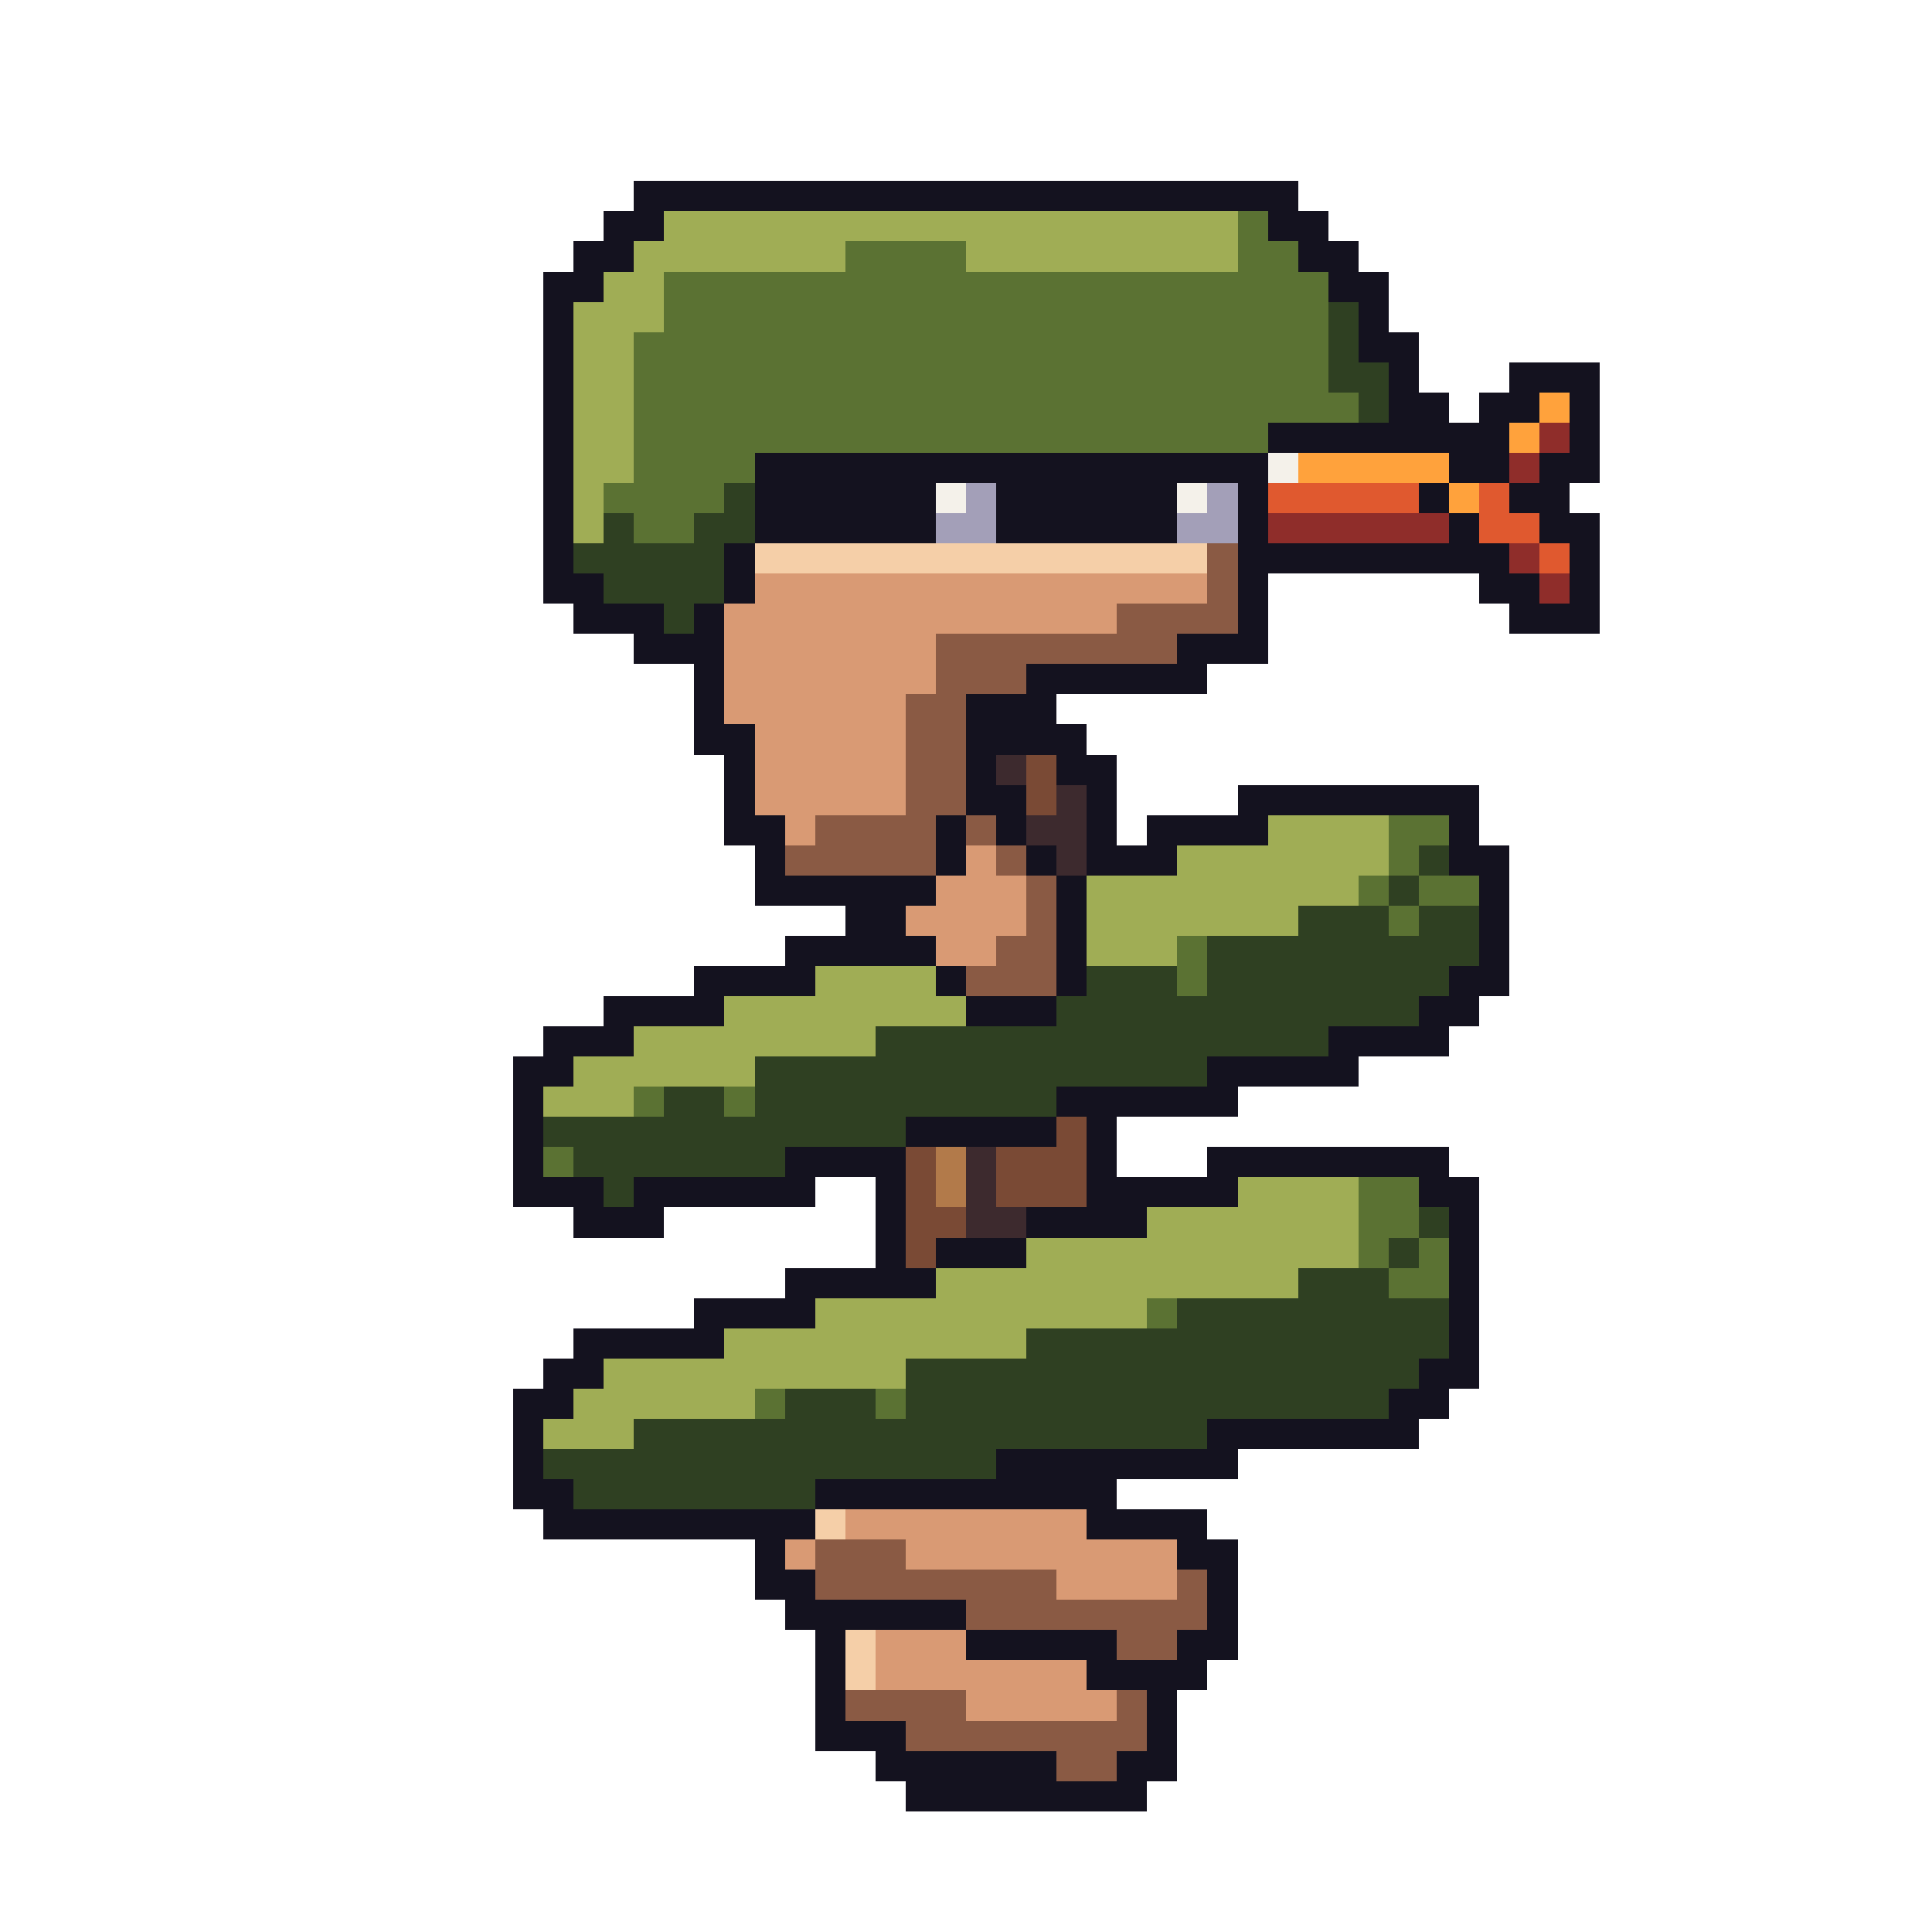
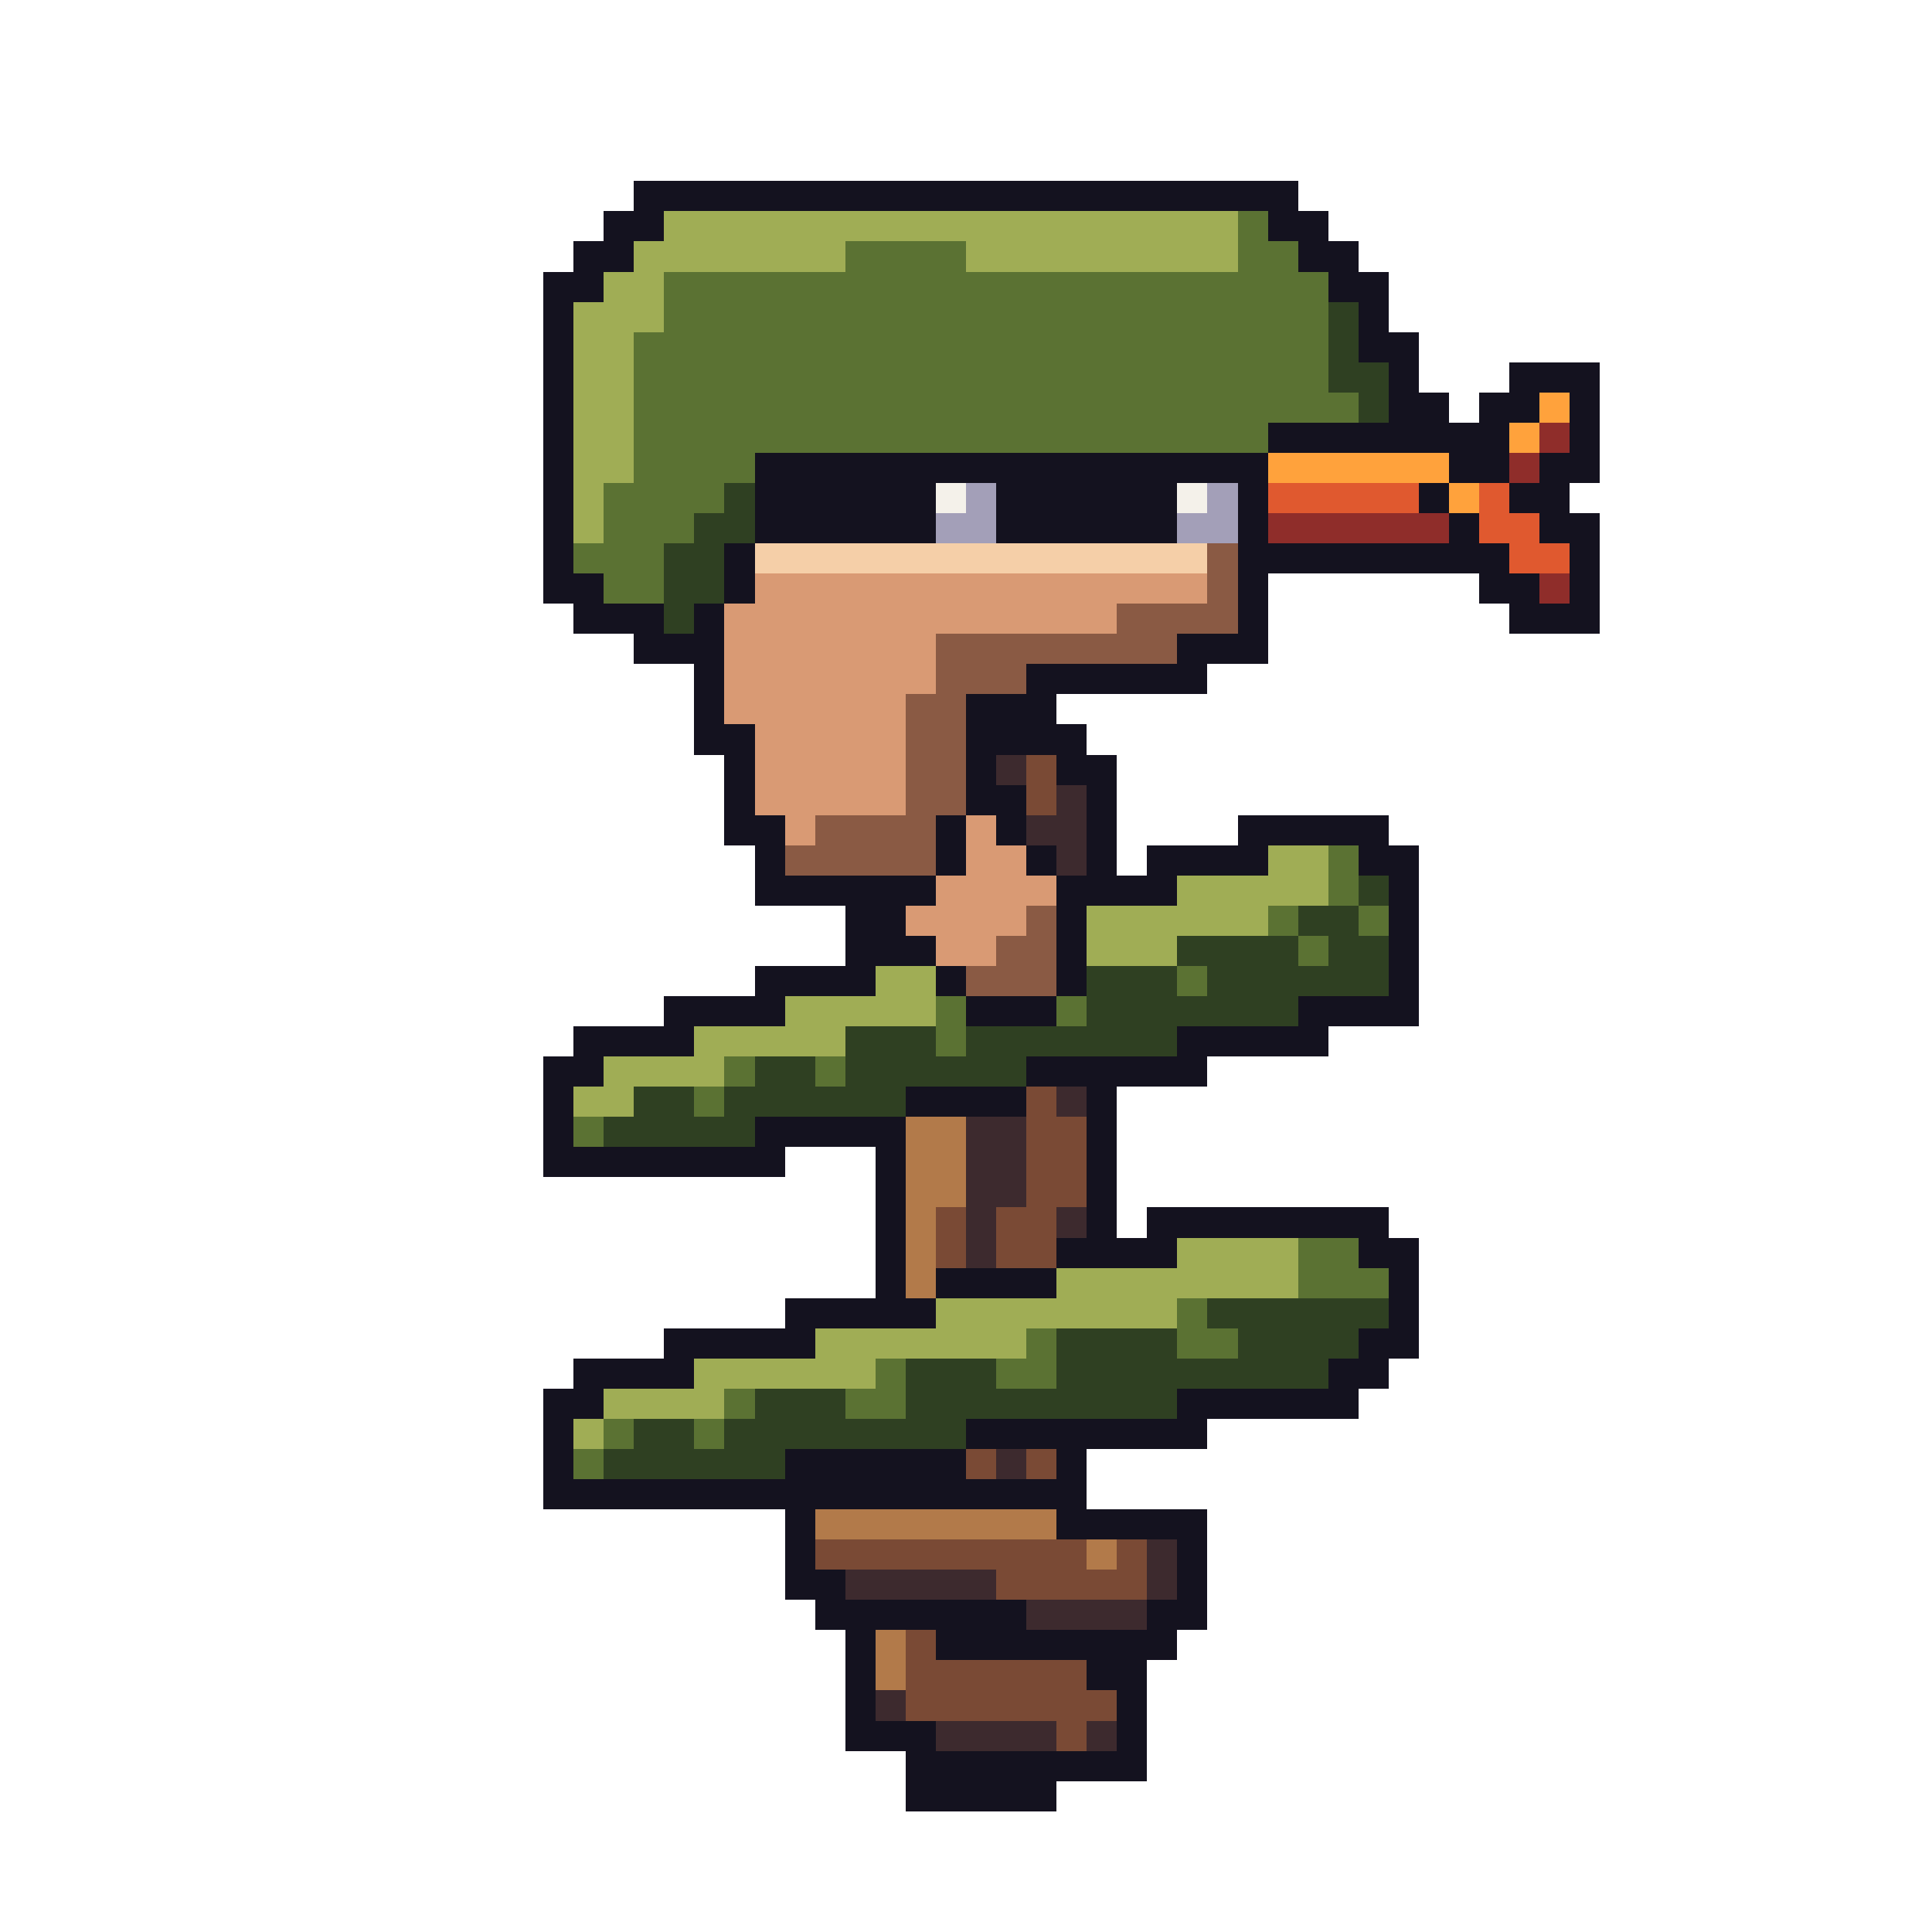
<svg xmlns="http://www.w3.org/2000/svg" width="64" height="64" viewBox="0 0 64 64" shape-rendering="crispEdges">
  <rect x="21" y="6" width="22" height="1" fill="#14121f" />
  <rect x="20" y="7" width="2" height="1" fill="#14121f" />
  <rect x="22" y="7" width="19" height="1" fill="#a0ad55" />
  <rect x="41" y="7" width="1" height="1" fill="#5b7233" />
  <rect x="42" y="7" width="2" height="1" fill="#14121f" />
  <rect x="19" y="8" width="2" height="1" fill="#14121f" />
  <rect x="21" y="8" width="7" height="1" fill="#a0ad55" />
  <rect x="28" y="8" width="4" height="1" fill="#5b7233" />
  <rect x="32" y="8" width="9" height="1" fill="#a0ad55" />
  <rect x="41" y="8" width="2" height="1" fill="#5b7233" />
  <rect x="43" y="8" width="2" height="1" fill="#14121f" />
  <rect x="18" y="9" width="2" height="1" fill="#14121f" />
  <rect x="20" y="9" width="2" height="1" fill="#a0ad55" />
  <rect x="22" y="9" width="22" height="1" fill="#5b7233" />
  <rect x="44" y="9" width="2" height="1" fill="#14121f" />
  <rect x="18" y="10" width="1" height="1" fill="#14121f" />
  <rect x="19" y="10" width="3" height="1" fill="#a0ad55" />
  <rect x="22" y="10" width="22" height="1" fill="#5b7233" />
  <rect x="44" y="10" width="1" height="1" fill="#2f4022" />
  <rect x="45" y="10" width="1" height="1" fill="#14121f" />
  <rect x="18" y="11" width="1" height="1" fill="#14121f" />
  <rect x="19" y="11" width="2" height="1" fill="#a0ad55" />
  <rect x="21" y="11" width="23" height="1" fill="#5b7233" />
  <rect x="44" y="11" width="1" height="1" fill="#2f4022" />
  <rect x="45" y="11" width="2" height="1" fill="#14121f" />
  <rect x="18" y="12" width="1" height="1" fill="#14121f" />
  <rect x="19" y="12" width="2" height="1" fill="#a0ad55" />
  <rect x="21" y="12" width="23" height="1" fill="#5b7233" />
  <rect x="44" y="12" width="2" height="1" fill="#2f4022" />
  <rect x="46" y="12" width="1" height="1" fill="#14121f" />
  <rect x="50" y="12" width="3" height="1" fill="#14121f" />
  <rect x="18" y="13" width="1" height="1" fill="#14121f" />
  <rect x="19" y="13" width="2" height="1" fill="#a0ad55" />
  <rect x="21" y="13" width="24" height="1" fill="#5b7233" />
  <rect x="45" y="13" width="1" height="1" fill="#2f4022" />
  <rect x="46" y="13" width="2" height="1" fill="#14121f" />
  <rect x="49" y="13" width="2" height="1" fill="#14121f" />
  <rect x="51" y="13" width="1" height="1" fill="#ffa23c" />
  <rect x="52" y="13" width="1" height="1" fill="#14121f" />
  <rect x="18" y="14" width="1" height="1" fill="#14121f" />
  <rect x="19" y="14" width="2" height="1" fill="#a0ad55" />
  <rect x="21" y="14" width="21" height="1" fill="#5b7233" />
  <rect x="42" y="14" width="8" height="1" fill="#14121f" />
  <rect x="50" y="14" width="1" height="1" fill="#ffa23c" />
  <rect x="51" y="14" width="1" height="1" fill="#8f2d2a" />
  <rect x="52" y="14" width="1" height="1" fill="#14121f" />
  <rect x="18" y="15" width="1" height="1" fill="#14121f" />
  <rect x="19" y="15" width="2" height="1" fill="#a0ad55" />
  <rect x="21" y="15" width="4" height="1" fill="#5b7233" />
  <rect x="25" y="15" width="17" height="1" fill="#14121f" />
-   <rect x="42" y="15" width="1" height="1" fill="#f4f1ea" />
-   <rect x="43" y="15" width="5" height="1" fill="#ffa23c" />
+   <rect x="42" y="15" width="6" height="1" fill="#ffa23c" />
  <rect x="48" y="15" width="2" height="1" fill="#14121f" />
  <rect x="50" y="15" width="1" height="1" fill="#8f2d2a" />
  <rect x="51" y="15" width="2" height="1" fill="#14121f" />
  <rect x="18" y="16" width="1" height="1" fill="#14121f" />
  <rect x="19" y="16" width="1" height="1" fill="#a0ad55" />
  <rect x="20" y="16" width="4" height="1" fill="#5b7233" />
  <rect x="24" y="16" width="1" height="1" fill="#2f4022" />
  <rect x="25" y="16" width="6" height="1" fill="#14121f" />
  <rect x="31" y="16" width="1" height="1" fill="#f4f1ea" />
  <rect x="32" y="16" width="1" height="1" fill="#a39fb8" />
  <rect x="33" y="16" width="6" height="1" fill="#14121f" />
  <rect x="39" y="16" width="1" height="1" fill="#f4f1ea" />
  <rect x="40" y="16" width="1" height="1" fill="#a39fb8" />
  <rect x="41" y="16" width="1" height="1" fill="#14121f" />
  <rect x="42" y="16" width="5" height="1" fill="#e0592f" />
  <rect x="47" y="16" width="1" height="1" fill="#14121f" />
  <rect x="48" y="16" width="1" height="1" fill="#ffa23c" />
  <rect x="49" y="16" width="1" height="1" fill="#e0592f" />
  <rect x="50" y="16" width="2" height="1" fill="#14121f" />
  <rect x="18" y="17" width="1" height="1" fill="#14121f" />
  <rect x="19" y="17" width="1" height="1" fill="#a0ad55" />
-   <rect x="20" y="17" width="1" height="1" fill="#2f4022" />
-   <rect x="21" y="17" width="2" height="1" fill="#5b7233" />
+   <rect x="20" y="17" width="3" height="1" fill="#5b7233" />
  <rect x="23" y="17" width="2" height="1" fill="#2f4022" />
  <rect x="25" y="17" width="6" height="1" fill="#14121f" />
  <rect x="31" y="17" width="2" height="1" fill="#a39fb8" />
  <rect x="33" y="17" width="6" height="1" fill="#14121f" />
  <rect x="39" y="17" width="2" height="1" fill="#a39fb8" />
  <rect x="41" y="17" width="1" height="1" fill="#14121f" />
  <rect x="42" y="17" width="6" height="1" fill="#8f2d2a" />
  <rect x="48" y="17" width="1" height="1" fill="#14121f" />
  <rect x="49" y="17" width="2" height="1" fill="#e0592f" />
  <rect x="51" y="17" width="2" height="1" fill="#14121f" />
  <rect x="18" y="18" width="1" height="1" fill="#14121f" />
-   <rect x="19" y="18" width="5" height="1" fill="#2f4022" />
+   <rect x="19" y="18" width="3" height="1" fill="#5b7233" />
+   <rect x="22" y="18" width="2" height="1" fill="#2f4022" />
  <rect x="24" y="18" width="1" height="1" fill="#14121f" />
  <rect x="25" y="18" width="15" height="1" fill="#f5cfa8" />
  <rect x="40" y="18" width="1" height="1" fill="#8a5a44" />
  <rect x="41" y="18" width="9" height="1" fill="#14121f" />
-   <rect x="50" y="18" width="1" height="1" fill="#8f2d2a" />
-   <rect x="51" y="18" width="1" height="1" fill="#e0592f" />
+   <rect x="50" y="18" width="2" height="1" fill="#e0592f" />
  <rect x="52" y="18" width="1" height="1" fill="#14121f" />
  <rect x="18" y="19" width="2" height="1" fill="#14121f" />
-   <rect x="20" y="19" width="4" height="1" fill="#2f4022" />
+   <rect x="20" y="19" width="2" height="1" fill="#5b7233" />
+   <rect x="22" y="19" width="2" height="1" fill="#2f4022" />
  <rect x="24" y="19" width="1" height="1" fill="#14121f" />
  <rect x="25" y="19" width="15" height="1" fill="#d99a74" />
  <rect x="40" y="19" width="1" height="1" fill="#8a5a44" />
  <rect x="41" y="19" width="1" height="1" fill="#14121f" />
  <rect x="49" y="19" width="2" height="1" fill="#14121f" />
  <rect x="51" y="19" width="1" height="1" fill="#8f2d2a" />
  <rect x="52" y="19" width="1" height="1" fill="#14121f" />
  <rect x="19" y="20" width="3" height="1" fill="#14121f" />
  <rect x="22" y="20" width="1" height="1" fill="#2f4022" />
  <rect x="23" y="20" width="1" height="1" fill="#14121f" />
  <rect x="24" y="20" width="13" height="1" fill="#d99a74" />
  <rect x="37" y="20" width="4" height="1" fill="#8a5a44" />
  <rect x="41" y="20" width="1" height="1" fill="#14121f" />
  <rect x="50" y="20" width="3" height="1" fill="#14121f" />
  <rect x="21" y="21" width="3" height="1" fill="#14121f" />
  <rect x="24" y="21" width="7" height="1" fill="#d99a74" />
  <rect x="31" y="21" width="8" height="1" fill="#8a5a44" />
  <rect x="39" y="21" width="3" height="1" fill="#14121f" />
  <rect x="23" y="22" width="1" height="1" fill="#14121f" />
  <rect x="24" y="22" width="7" height="1" fill="#d99a74" />
  <rect x="31" y="22" width="3" height="1" fill="#8a5a44" />
  <rect x="34" y="22" width="6" height="1" fill="#14121f" />
  <rect x="23" y="23" width="1" height="1" fill="#14121f" />
  <rect x="24" y="23" width="6" height="1" fill="#d99a74" />
  <rect x="30" y="23" width="2" height="1" fill="#8a5a44" />
  <rect x="32" y="23" width="3" height="1" fill="#14121f" />
  <rect x="23" y="24" width="2" height="1" fill="#14121f" />
  <rect x="25" y="24" width="5" height="1" fill="#d99a74" />
  <rect x="30" y="24" width="2" height="1" fill="#8a5a44" />
  <rect x="32" y="24" width="4" height="1" fill="#14121f" />
  <rect x="24" y="25" width="1" height="1" fill="#14121f" />
  <rect x="25" y="25" width="5" height="1" fill="#d99a74" />
  <rect x="30" y="25" width="2" height="1" fill="#8a5a44" />
  <rect x="32" y="25" width="1" height="1" fill="#14121f" />
  <rect x="33" y="25" width="1" height="1" fill="#3d2a2e" />
  <rect x="34" y="25" width="1" height="1" fill="#7a4a35" />
  <rect x="35" y="25" width="2" height="1" fill="#14121f" />
  <rect x="24" y="26" width="1" height="1" fill="#14121f" />
  <rect x="25" y="26" width="5" height="1" fill="#d99a74" />
  <rect x="30" y="26" width="2" height="1" fill="#8a5a44" />
  <rect x="32" y="26" width="2" height="1" fill="#14121f" />
  <rect x="34" y="26" width="1" height="1" fill="#7a4a35" />
  <rect x="35" y="26" width="1" height="1" fill="#3d2a2e" />
  <rect x="36" y="26" width="1" height="1" fill="#14121f" />
-   <rect x="41" y="26" width="8" height="1" fill="#14121f" />
  <rect x="24" y="27" width="2" height="1" fill="#14121f" />
  <rect x="26" y="27" width="1" height="1" fill="#d99a74" />
  <rect x="27" y="27" width="4" height="1" fill="#8a5a44" />
  <rect x="31" y="27" width="1" height="1" fill="#14121f" />
-   <rect x="32" y="27" width="1" height="1" fill="#8a5a44" />
+   <rect x="32" y="27" width="1" height="1" fill="#d99a74" />
  <rect x="33" y="27" width="1" height="1" fill="#14121f" />
  <rect x="34" y="27" width="2" height="1" fill="#3d2a2e" />
  <rect x="36" y="27" width="1" height="1" fill="#14121f" />
-   <rect x="38" y="27" width="4" height="1" fill="#14121f" />
-   <rect x="42" y="27" width="4" height="1" fill="#a0ad55" />
-   <rect x="46" y="27" width="2" height="1" fill="#5b7233" />
-   <rect x="48" y="27" width="1" height="1" fill="#14121f" />
+   <rect x="41" y="27" width="5" height="1" fill="#14121f" />
  <rect x="25" y="28" width="1" height="1" fill="#14121f" />
  <rect x="26" y="28" width="5" height="1" fill="#8a5a44" />
  <rect x="31" y="28" width="1" height="1" fill="#14121f" />
-   <rect x="32" y="28" width="1" height="1" fill="#d99a74" />
-   <rect x="33" y="28" width="1" height="1" fill="#8a5a44" />
+   <rect x="32" y="28" width="2" height="1" fill="#d99a74" />
  <rect x="34" y="28" width="1" height="1" fill="#14121f" />
  <rect x="35" y="28" width="1" height="1" fill="#3d2a2e" />
-   <rect x="36" y="28" width="3" height="1" fill="#14121f" />
-   <rect x="39" y="28" width="7" height="1" fill="#a0ad55" />
-   <rect x="46" y="28" width="1" height="1" fill="#5b7233" />
-   <rect x="47" y="28" width="1" height="1" fill="#2f4022" />
-   <rect x="48" y="28" width="2" height="1" fill="#14121f" />
+   <rect x="36" y="28" width="1" height="1" fill="#14121f" />
+   <rect x="38" y="28" width="4" height="1" fill="#14121f" />
+   <rect x="42" y="28" width="2" height="1" fill="#a0ad55" />
+   <rect x="44" y="28" width="1" height="1" fill="#5b7233" />
+   <rect x="45" y="28" width="2" height="1" fill="#14121f" />
  <rect x="25" y="29" width="6" height="1" fill="#14121f" />
-   <rect x="31" y="29" width="3" height="1" fill="#d99a74" />
-   <rect x="34" y="29" width="1" height="1" fill="#8a5a44" />
-   <rect x="35" y="29" width="1" height="1" fill="#14121f" />
-   <rect x="36" y="29" width="9" height="1" fill="#a0ad55" />
-   <rect x="45" y="29" width="1" height="1" fill="#5b7233" />
-   <rect x="46" y="29" width="1" height="1" fill="#2f4022" />
-   <rect x="47" y="29" width="2" height="1" fill="#5b7233" />
-   <rect x="49" y="29" width="1" height="1" fill="#14121f" />
+   <rect x="31" y="29" width="4" height="1" fill="#d99a74" />
+   <rect x="35" y="29" width="4" height="1" fill="#14121f" />
+   <rect x="39" y="29" width="5" height="1" fill="#a0ad55" />
+   <rect x="44" y="29" width="1" height="1" fill="#5b7233" />
+   <rect x="45" y="29" width="1" height="1" fill="#2f4022" />
+   <rect x="46" y="29" width="1" height="1" fill="#14121f" />
  <rect x="28" y="30" width="2" height="1" fill="#14121f" />
  <rect x="30" y="30" width="4" height="1" fill="#d99a74" />
  <rect x="34" y="30" width="1" height="1" fill="#8a5a44" />
  <rect x="35" y="30" width="1" height="1" fill="#14121f" />
-   <rect x="36" y="30" width="7" height="1" fill="#a0ad55" />
-   <rect x="43" y="30" width="3" height="1" fill="#2f4022" />
-   <rect x="46" y="30" width="1" height="1" fill="#5b7233" />
-   <rect x="47" y="30" width="2" height="1" fill="#2f4022" />
-   <rect x="49" y="30" width="1" height="1" fill="#14121f" />
-   <rect x="26" y="31" width="5" height="1" fill="#14121f" />
+   <rect x="36" y="30" width="6" height="1" fill="#a0ad55" />
+   <rect x="42" y="30" width="1" height="1" fill="#5b7233" />
+   <rect x="43" y="30" width="2" height="1" fill="#2f4022" />
+   <rect x="45" y="30" width="1" height="1" fill="#5b7233" />
+   <rect x="46" y="30" width="1" height="1" fill="#14121f" />
+   <rect x="28" y="31" width="3" height="1" fill="#14121f" />
  <rect x="31" y="31" width="2" height="1" fill="#d99a74" />
  <rect x="33" y="31" width="2" height="1" fill="#8a5a44" />
  <rect x="35" y="31" width="1" height="1" fill="#14121f" />
  <rect x="36" y="31" width="3" height="1" fill="#a0ad55" />
-   <rect x="39" y="31" width="1" height="1" fill="#5b7233" />
-   <rect x="40" y="31" width="9" height="1" fill="#2f4022" />
-   <rect x="49" y="31" width="1" height="1" fill="#14121f" />
-   <rect x="23" y="32" width="4" height="1" fill="#14121f" />
-   <rect x="27" y="32" width="4" height="1" fill="#a0ad55" />
+   <rect x="39" y="31" width="4" height="1" fill="#2f4022" />
+   <rect x="43" y="31" width="1" height="1" fill="#5b7233" />
+   <rect x="44" y="31" width="2" height="1" fill="#2f4022" />
+   <rect x="46" y="31" width="1" height="1" fill="#14121f" />
+   <rect x="25" y="32" width="4" height="1" fill="#14121f" />
+   <rect x="29" y="32" width="2" height="1" fill="#a0ad55" />
  <rect x="31" y="32" width="1" height="1" fill="#14121f" />
  <rect x="32" y="32" width="3" height="1" fill="#8a5a44" />
  <rect x="35" y="32" width="1" height="1" fill="#14121f" />
  <rect x="36" y="32" width="3" height="1" fill="#2f4022" />
  <rect x="39" y="32" width="1" height="1" fill="#5b7233" />
-   <rect x="40" y="32" width="8" height="1" fill="#2f4022" />
-   <rect x="48" y="32" width="2" height="1" fill="#14121f" />
-   <rect x="20" y="33" width="4" height="1" fill="#14121f" />
-   <rect x="24" y="33" width="8" height="1" fill="#a0ad55" />
+   <rect x="40" y="32" width="6" height="1" fill="#2f4022" />
+   <rect x="46" y="32" width="1" height="1" fill="#14121f" />
+   <rect x="22" y="33" width="4" height="1" fill="#14121f" />
+   <rect x="26" y="33" width="5" height="1" fill="#a0ad55" />
+   <rect x="31" y="33" width="1" height="1" fill="#5b7233" />
  <rect x="32" y="33" width="3" height="1" fill="#14121f" />
-   <rect x="35" y="33" width="12" height="1" fill="#2f4022" />
-   <rect x="47" y="33" width="2" height="1" fill="#14121f" />
-   <rect x="18" y="34" width="3" height="1" fill="#14121f" />
-   <rect x="21" y="34" width="8" height="1" fill="#a0ad55" />
-   <rect x="29" y="34" width="15" height="1" fill="#2f4022" />
-   <rect x="44" y="34" width="4" height="1" fill="#14121f" />
-   <rect x="17" y="35" width="2" height="1" fill="#14121f" />
-   <rect x="19" y="35" width="6" height="1" fill="#a0ad55" />
-   <rect x="25" y="35" width="15" height="1" fill="#2f4022" />
-   <rect x="40" y="35" width="5" height="1" fill="#14121f" />
-   <rect x="17" y="36" width="1" height="1" fill="#14121f" />
-   <rect x="18" y="36" width="3" height="1" fill="#a0ad55" />
-   <rect x="21" y="36" width="1" height="1" fill="#5b7233" />
-   <rect x="22" y="36" width="2" height="1" fill="#2f4022" />
-   <rect x="24" y="36" width="1" height="1" fill="#5b7233" />
-   <rect x="25" y="36" width="10" height="1" fill="#2f4022" />
-   <rect x="35" y="36" width="6" height="1" fill="#14121f" />
-   <rect x="17" y="37" width="1" height="1" fill="#14121f" />
-   <rect x="18" y="37" width="12" height="1" fill="#2f4022" />
-   <rect x="30" y="37" width="5" height="1" fill="#14121f" />
-   <rect x="35" y="37" width="1" height="1" fill="#7a4a35" />
+   <rect x="35" y="33" width="1" height="1" fill="#5b7233" />
+   <rect x="36" y="33" width="7" height="1" fill="#2f4022" />
+   <rect x="43" y="33" width="4" height="1" fill="#14121f" />
+   <rect x="19" y="34" width="4" height="1" fill="#14121f" />
+   <rect x="23" y="34" width="5" height="1" fill="#a0ad55" />
+   <rect x="28" y="34" width="3" height="1" fill="#2f4022" />
+   <rect x="31" y="34" width="1" height="1" fill="#5b7233" />
+   <rect x="32" y="34" width="7" height="1" fill="#2f4022" />
+   <rect x="39" y="34" width="5" height="1" fill="#14121f" />
+   <rect x="18" y="35" width="2" height="1" fill="#14121f" />
+   <rect x="20" y="35" width="4" height="1" fill="#a0ad55" />
+   <rect x="24" y="35" width="1" height="1" fill="#5b7233" />
+   <rect x="25" y="35" width="2" height="1" fill="#2f4022" />
+   <rect x="27" y="35" width="1" height="1" fill="#5b7233" />
+   <rect x="28" y="35" width="6" height="1" fill="#2f4022" />
+   <rect x="34" y="35" width="6" height="1" fill="#14121f" />
+   <rect x="18" y="36" width="1" height="1" fill="#14121f" />
+   <rect x="19" y="36" width="2" height="1" fill="#a0ad55" />
+   <rect x="21" y="36" width="2" height="1" fill="#2f4022" />
+   <rect x="23" y="36" width="1" height="1" fill="#5b7233" />
+   <rect x="24" y="36" width="6" height="1" fill="#2f4022" />
+   <rect x="30" y="36" width="4" height="1" fill="#14121f" />
+   <rect x="34" y="36" width="1" height="1" fill="#7a4a35" />
+   <rect x="35" y="36" width="1" height="1" fill="#3d2a2e" />
+   <rect x="36" y="36" width="1" height="1" fill="#14121f" />
+   <rect x="18" y="37" width="1" height="1" fill="#14121f" />
+   <rect x="19" y="37" width="1" height="1" fill="#5b7233" />
+   <rect x="20" y="37" width="5" height="1" fill="#2f4022" />
+   <rect x="25" y="37" width="5" height="1" fill="#14121f" />
+   <rect x="30" y="37" width="2" height="1" fill="#b27a4a" />
+   <rect x="32" y="37" width="2" height="1" fill="#3d2a2e" />
+   <rect x="34" y="37" width="2" height="1" fill="#7a4a35" />
  <rect x="36" y="37" width="1" height="1" fill="#14121f" />
-   <rect x="17" y="38" width="1" height="1" fill="#14121f" />
-   <rect x="18" y="38" width="1" height="1" fill="#5b7233" />
-   <rect x="19" y="38" width="7" height="1" fill="#2f4022" />
-   <rect x="26" y="38" width="4" height="1" fill="#14121f" />
-   <rect x="30" y="38" width="1" height="1" fill="#7a4a35" />
-   <rect x="31" y="38" width="1" height="1" fill="#b27a4a" />
-   <rect x="32" y="38" width="1" height="1" fill="#3d2a2e" />
-   <rect x="33" y="38" width="3" height="1" fill="#7a4a35" />
+   <rect x="18" y="38" width="8" height="1" fill="#14121f" />
+   <rect x="29" y="38" width="1" height="1" fill="#14121f" />
+   <rect x="30" y="38" width="2" height="1" fill="#b27a4a" />
+   <rect x="32" y="38" width="2" height="1" fill="#3d2a2e" />
+   <rect x="34" y="38" width="2" height="1" fill="#7a4a35" />
  <rect x="36" y="38" width="1" height="1" fill="#14121f" />
-   <rect x="40" y="38" width="8" height="1" fill="#14121f" />
-   <rect x="17" y="39" width="3" height="1" fill="#14121f" />
-   <rect x="20" y="39" width="1" height="1" fill="#2f4022" />
-   <rect x="21" y="39" width="6" height="1" fill="#14121f" />
  <rect x="29" y="39" width="1" height="1" fill="#14121f" />
-   <rect x="30" y="39" width="1" height="1" fill="#7a4a35" />
-   <rect x="31" y="39" width="1" height="1" fill="#b27a4a" />
-   <rect x="32" y="39" width="1" height="1" fill="#3d2a2e" />
-   <rect x="33" y="39" width="3" height="1" fill="#7a4a35" />
-   <rect x="36" y="39" width="5" height="1" fill="#14121f" />
-   <rect x="41" y="39" width="4" height="1" fill="#a0ad55" />
-   <rect x="45" y="39" width="2" height="1" fill="#5b7233" />
-   <rect x="47" y="39" width="2" height="1" fill="#14121f" />
-   <rect x="19" y="40" width="3" height="1" fill="#14121f" />
+   <rect x="30" y="39" width="2" height="1" fill="#b27a4a" />
+   <rect x="32" y="39" width="2" height="1" fill="#3d2a2e" />
+   <rect x="34" y="39" width="2" height="1" fill="#7a4a35" />
+   <rect x="36" y="39" width="1" height="1" fill="#14121f" />
  <rect x="29" y="40" width="1" height="1" fill="#14121f" />
-   <rect x="30" y="40" width="2" height="1" fill="#7a4a35" />
-   <rect x="32" y="40" width="2" height="1" fill="#3d2a2e" />
-   <rect x="34" y="40" width="4" height="1" fill="#14121f" />
-   <rect x="38" y="40" width="7" height="1" fill="#a0ad55" />
-   <rect x="45" y="40" width="2" height="1" fill="#5b7233" />
-   <rect x="47" y="40" width="1" height="1" fill="#2f4022" />
-   <rect x="48" y="40" width="1" height="1" fill="#14121f" />
+   <rect x="30" y="40" width="1" height="1" fill="#b27a4a" />
+   <rect x="31" y="40" width="1" height="1" fill="#7a4a35" />
+   <rect x="32" y="40" width="1" height="1" fill="#3d2a2e" />
+   <rect x="33" y="40" width="2" height="1" fill="#7a4a35" />
+   <rect x="35" y="40" width="1" height="1" fill="#3d2a2e" />
+   <rect x="36" y="40" width="1" height="1" fill="#14121f" />
+   <rect x="38" y="40" width="8" height="1" fill="#14121f" />
  <rect x="29" y="41" width="1" height="1" fill="#14121f" />
-   <rect x="30" y="41" width="1" height="1" fill="#7a4a35" />
-   <rect x="31" y="41" width="3" height="1" fill="#14121f" />
-   <rect x="34" y="41" width="11" height="1" fill="#a0ad55" />
-   <rect x="45" y="41" width="1" height="1" fill="#5b7233" />
-   <rect x="46" y="41" width="1" height="1" fill="#2f4022" />
-   <rect x="47" y="41" width="1" height="1" fill="#5b7233" />
-   <rect x="48" y="41" width="1" height="1" fill="#14121f" />
-   <rect x="26" y="42" width="5" height="1" fill="#14121f" />
-   <rect x="31" y="42" width="12" height="1" fill="#a0ad55" />
-   <rect x="43" y="42" width="3" height="1" fill="#2f4022" />
-   <rect x="46" y="42" width="2" height="1" fill="#5b7233" />
-   <rect x="48" y="42" width="1" height="1" fill="#14121f" />
-   <rect x="23" y="43" width="4" height="1" fill="#14121f" />
-   <rect x="27" y="43" width="11" height="1" fill="#a0ad55" />
-   <rect x="38" y="43" width="1" height="1" fill="#5b7233" />
-   <rect x="39" y="43" width="9" height="1" fill="#2f4022" />
-   <rect x="48" y="43" width="1" height="1" fill="#14121f" />
-   <rect x="19" y="44" width="5" height="1" fill="#14121f" />
-   <rect x="24" y="44" width="10" height="1" fill="#a0ad55" />
-   <rect x="34" y="44" width="14" height="1" fill="#2f4022" />
-   <rect x="48" y="44" width="1" height="1" fill="#14121f" />
-   <rect x="18" y="45" width="2" height="1" fill="#14121f" />
-   <rect x="20" y="45" width="10" height="1" fill="#a0ad55" />
-   <rect x="30" y="45" width="17" height="1" fill="#2f4022" />
-   <rect x="47" y="45" width="2" height="1" fill="#14121f" />
-   <rect x="17" y="46" width="2" height="1" fill="#14121f" />
-   <rect x="19" y="46" width="6" height="1" fill="#a0ad55" />
-   <rect x="25" y="46" width="1" height="1" fill="#5b7233" />
-   <rect x="26" y="46" width="3" height="1" fill="#2f4022" />
-   <rect x="29" y="46" width="1" height="1" fill="#5b7233" />
-   <rect x="30" y="46" width="16" height="1" fill="#2f4022" />
-   <rect x="46" y="46" width="2" height="1" fill="#14121f" />
-   <rect x="17" y="47" width="1" height="1" fill="#14121f" />
-   <rect x="18" y="47" width="3" height="1" fill="#a0ad55" />
-   <rect x="21" y="47" width="19" height="1" fill="#2f4022" />
-   <rect x="40" y="47" width="7" height="1" fill="#14121f" />
-   <rect x="17" y="48" width="1" height="1" fill="#14121f" />
-   <rect x="18" y="48" width="15" height="1" fill="#2f4022" />
-   <rect x="33" y="48" width="8" height="1" fill="#14121f" />
-   <rect x="17" y="49" width="2" height="1" fill="#14121f" />
-   <rect x="19" y="49" width="8" height="1" fill="#2f4022" />
-   <rect x="27" y="49" width="10" height="1" fill="#14121f" />
-   <rect x="18" y="50" width="9" height="1" fill="#14121f" />
-   <rect x="27" y="50" width="1" height="1" fill="#f5cfa8" />
-   <rect x="28" y="50" width="8" height="1" fill="#d99a74" />
-   <rect x="36" y="50" width="4" height="1" fill="#14121f" />
-   <rect x="25" y="51" width="1" height="1" fill="#14121f" />
-   <rect x="26" y="51" width="1" height="1" fill="#d99a74" />
-   <rect x="27" y="51" width="3" height="1" fill="#8a5a44" />
-   <rect x="30" y="51" width="9" height="1" fill="#d99a74" />
-   <rect x="39" y="51" width="2" height="1" fill="#14121f" />
-   <rect x="25" y="52" width="2" height="1" fill="#14121f" />
-   <rect x="27" y="52" width="8" height="1" fill="#8a5a44" />
-   <rect x="35" y="52" width="4" height="1" fill="#d99a74" />
-   <rect x="39" y="52" width="1" height="1" fill="#8a5a44" />
-   <rect x="40" y="52" width="1" height="1" fill="#14121f" />
-   <rect x="26" y="53" width="6" height="1" fill="#14121f" />
-   <rect x="32" y="53" width="8" height="1" fill="#8a5a44" />
-   <rect x="40" y="53" width="1" height="1" fill="#14121f" />
-   <rect x="27" y="54" width="1" height="1" fill="#14121f" />
-   <rect x="28" y="54" width="1" height="1" fill="#f5cfa8" />
-   <rect x="29" y="54" width="3" height="1" fill="#d99a74" />
-   <rect x="32" y="54" width="5" height="1" fill="#14121f" />
-   <rect x="37" y="54" width="2" height="1" fill="#8a5a44" />
-   <rect x="39" y="54" width="2" height="1" fill="#14121f" />
-   <rect x="27" y="55" width="1" height="1" fill="#14121f" />
-   <rect x="28" y="55" width="1" height="1" fill="#f5cfa8" />
-   <rect x="29" y="55" width="7" height="1" fill="#d99a74" />
-   <rect x="36" y="55" width="4" height="1" fill="#14121f" />
-   <rect x="27" y="56" width="1" height="1" fill="#14121f" />
-   <rect x="28" y="56" width="4" height="1" fill="#8a5a44" />
-   <rect x="32" y="56" width="5" height="1" fill="#d99a74" />
-   <rect x="37" y="56" width="1" height="1" fill="#8a5a44" />
-   <rect x="38" y="56" width="1" height="1" fill="#14121f" />
-   <rect x="27" y="57" width="3" height="1" fill="#14121f" />
-   <rect x="30" y="57" width="8" height="1" fill="#8a5a44" />
-   <rect x="38" y="57" width="1" height="1" fill="#14121f" />
-   <rect x="29" y="58" width="6" height="1" fill="#14121f" />
-   <rect x="35" y="58" width="2" height="1" fill="#8a5a44" />
-   <rect x="37" y="58" width="2" height="1" fill="#14121f" />
-   <rect x="30" y="59" width="8" height="1" fill="#14121f" />
+   <rect x="30" y="41" width="1" height="1" fill="#b27a4a" />
+   <rect x="31" y="41" width="1" height="1" fill="#7a4a35" />
+   <rect x="32" y="41" width="1" height="1" fill="#3d2a2e" />
+   <rect x="33" y="41" width="2" height="1" fill="#7a4a35" />
+   <rect x="35" y="41" width="4" height="1" fill="#14121f" />
+   <rect x="39" y="41" width="4" height="1" fill="#a0ad55" />
+   <rect x="43" y="41" width="2" height="1" fill="#5b7233" />
+   <rect x="45" y="41" width="2" height="1" fill="#14121f" />
+   <rect x="29" y="42" width="1" height="1" fill="#14121f" />
+   <rect x="30" y="42" width="1" height="1" fill="#b27a4a" />
+   <rect x="31" y="42" width="4" height="1" fill="#14121f" />
+   <rect x="35" y="42" width="8" height="1" fill="#a0ad55" />
+   <rect x="43" y="42" width="3" height="1" fill="#5b7233" />
+   <rect x="46" y="42" width="1" height="1" fill="#14121f" />
+   <rect x="26" y="43" width="5" height="1" fill="#14121f" />
+   <rect x="31" y="43" width="8" height="1" fill="#a0ad55" />
+   <rect x="39" y="43" width="1" height="1" fill="#5b7233" />
+   <rect x="40" y="43" width="6" height="1" fill="#2f4022" />
+   <rect x="46" y="43" width="1" height="1" fill="#14121f" />
+   <rect x="22" y="44" width="5" height="1" fill="#14121f" />
+   <rect x="27" y="44" width="7" height="1" fill="#a0ad55" />
+   <rect x="34" y="44" width="1" height="1" fill="#5b7233" />
+   <rect x="35" y="44" width="4" height="1" fill="#2f4022" />
+   <rect x="39" y="44" width="2" height="1" fill="#5b7233" />
+   <rect x="41" y="44" width="4" height="1" fill="#2f4022" />
+   <rect x="45" y="44" width="2" height="1" fill="#14121f" />
+   <rect x="19" y="45" width="4" height="1" fill="#14121f" />
+   <rect x="23" y="45" width="6" height="1" fill="#a0ad55" />
+   <rect x="29" y="45" width="1" height="1" fill="#5b7233" />
+   <rect x="30" y="45" width="3" height="1" fill="#2f4022" />
+   <rect x="33" y="45" width="2" height="1" fill="#5b7233" />
+   <rect x="35" y="45" width="9" height="1" fill="#2f4022" />
+   <rect x="44" y="45" width="2" height="1" fill="#14121f" />
+   <rect x="18" y="46" width="2" height="1" fill="#14121f" />
+   <rect x="20" y="46" width="4" height="1" fill="#a0ad55" />
+   <rect x="24" y="46" width="1" height="1" fill="#5b7233" />
+   <rect x="25" y="46" width="3" height="1" fill="#2f4022" />
+   <rect x="28" y="46" width="2" height="1" fill="#5b7233" />
+   <rect x="30" y="46" width="9" height="1" fill="#2f4022" />
+   <rect x="39" y="46" width="6" height="1" fill="#14121f" />
+   <rect x="18" y="47" width="1" height="1" fill="#14121f" />
+   <rect x="19" y="47" width="1" height="1" fill="#a0ad55" />
+   <rect x="20" y="47" width="1" height="1" fill="#5b7233" />
+   <rect x="21" y="47" width="2" height="1" fill="#2f4022" />
+   <rect x="23" y="47" width="1" height="1" fill="#5b7233" />
+   <rect x="24" y="47" width="8" height="1" fill="#2f4022" />
+   <rect x="32" y="47" width="8" height="1" fill="#14121f" />
+   <rect x="18" y="48" width="1" height="1" fill="#14121f" />
+   <rect x="19" y="48" width="1" height="1" fill="#5b7233" />
+   <rect x="20" y="48" width="6" height="1" fill="#2f4022" />
+   <rect x="26" y="48" width="6" height="1" fill="#14121f" />
+   <rect x="32" y="48" width="1" height="1" fill="#7a4a35" />
+   <rect x="33" y="48" width="1" height="1" fill="#3d2a2e" />
+   <rect x="34" y="48" width="1" height="1" fill="#7a4a35" />
+   <rect x="35" y="48" width="1" height="1" fill="#14121f" />
+   <rect x="18" y="49" width="18" height="1" fill="#14121f" />
+   <rect x="26" y="50" width="1" height="1" fill="#14121f" />
+   <rect x="27" y="50" width="8" height="1" fill="#b27a4a" />
+   <rect x="35" y="50" width="5" height="1" fill="#14121f" />
+   <rect x="26" y="51" width="1" height="1" fill="#14121f" />
+   <rect x="27" y="51" width="9" height="1" fill="#7a4a35" />
+   <rect x="36" y="51" width="1" height="1" fill="#b27a4a" />
+   <rect x="37" y="51" width="1" height="1" fill="#7a4a35" />
+   <rect x="38" y="51" width="1" height="1" fill="#3d2a2e" />
+   <rect x="39" y="51" width="1" height="1" fill="#14121f" />
+   <rect x="26" y="52" width="2" height="1" fill="#14121f" />
+   <rect x="28" y="52" width="5" height="1" fill="#3d2a2e" />
+   <rect x="33" y="52" width="5" height="1" fill="#7a4a35" />
+   <rect x="38" y="52" width="1" height="1" fill="#3d2a2e" />
+   <rect x="39" y="52" width="1" height="1" fill="#14121f" />
+   <rect x="27" y="53" width="7" height="1" fill="#14121f" />
+   <rect x="34" y="53" width="4" height="1" fill="#3d2a2e" />
+   <rect x="38" y="53" width="2" height="1" fill="#14121f" />
+   <rect x="28" y="54" width="1" height="1" fill="#14121f" />
+   <rect x="29" y="54" width="1" height="1" fill="#b27a4a" />
+   <rect x="30" y="54" width="1" height="1" fill="#7a4a35" />
+   <rect x="31" y="54" width="8" height="1" fill="#14121f" />
+   <rect x="28" y="55" width="1" height="1" fill="#14121f" />
+   <rect x="29" y="55" width="1" height="1" fill="#b27a4a" />
+   <rect x="30" y="55" width="6" height="1" fill="#7a4a35" />
+   <rect x="36" y="55" width="2" height="1" fill="#14121f" />
+   <rect x="28" y="56" width="1" height="1" fill="#14121f" />
+   <rect x="29" y="56" width="1" height="1" fill="#3d2a2e" />
+   <rect x="30" y="56" width="7" height="1" fill="#7a4a35" />
+   <rect x="37" y="56" width="1" height="1" fill="#14121f" />
+   <rect x="28" y="57" width="3" height="1" fill="#14121f" />
+   <rect x="31" y="57" width="4" height="1" fill="#3d2a2e" />
+   <rect x="35" y="57" width="1" height="1" fill="#7a4a35" />
+   <rect x="36" y="57" width="1" height="1" fill="#3d2a2e" />
+   <rect x="37" y="57" width="1" height="1" fill="#14121f" />
+   <rect x="30" y="58" width="8" height="1" fill="#14121f" />
+   <rect x="30" y="59" width="5" height="1" fill="#14121f" />
</svg>
